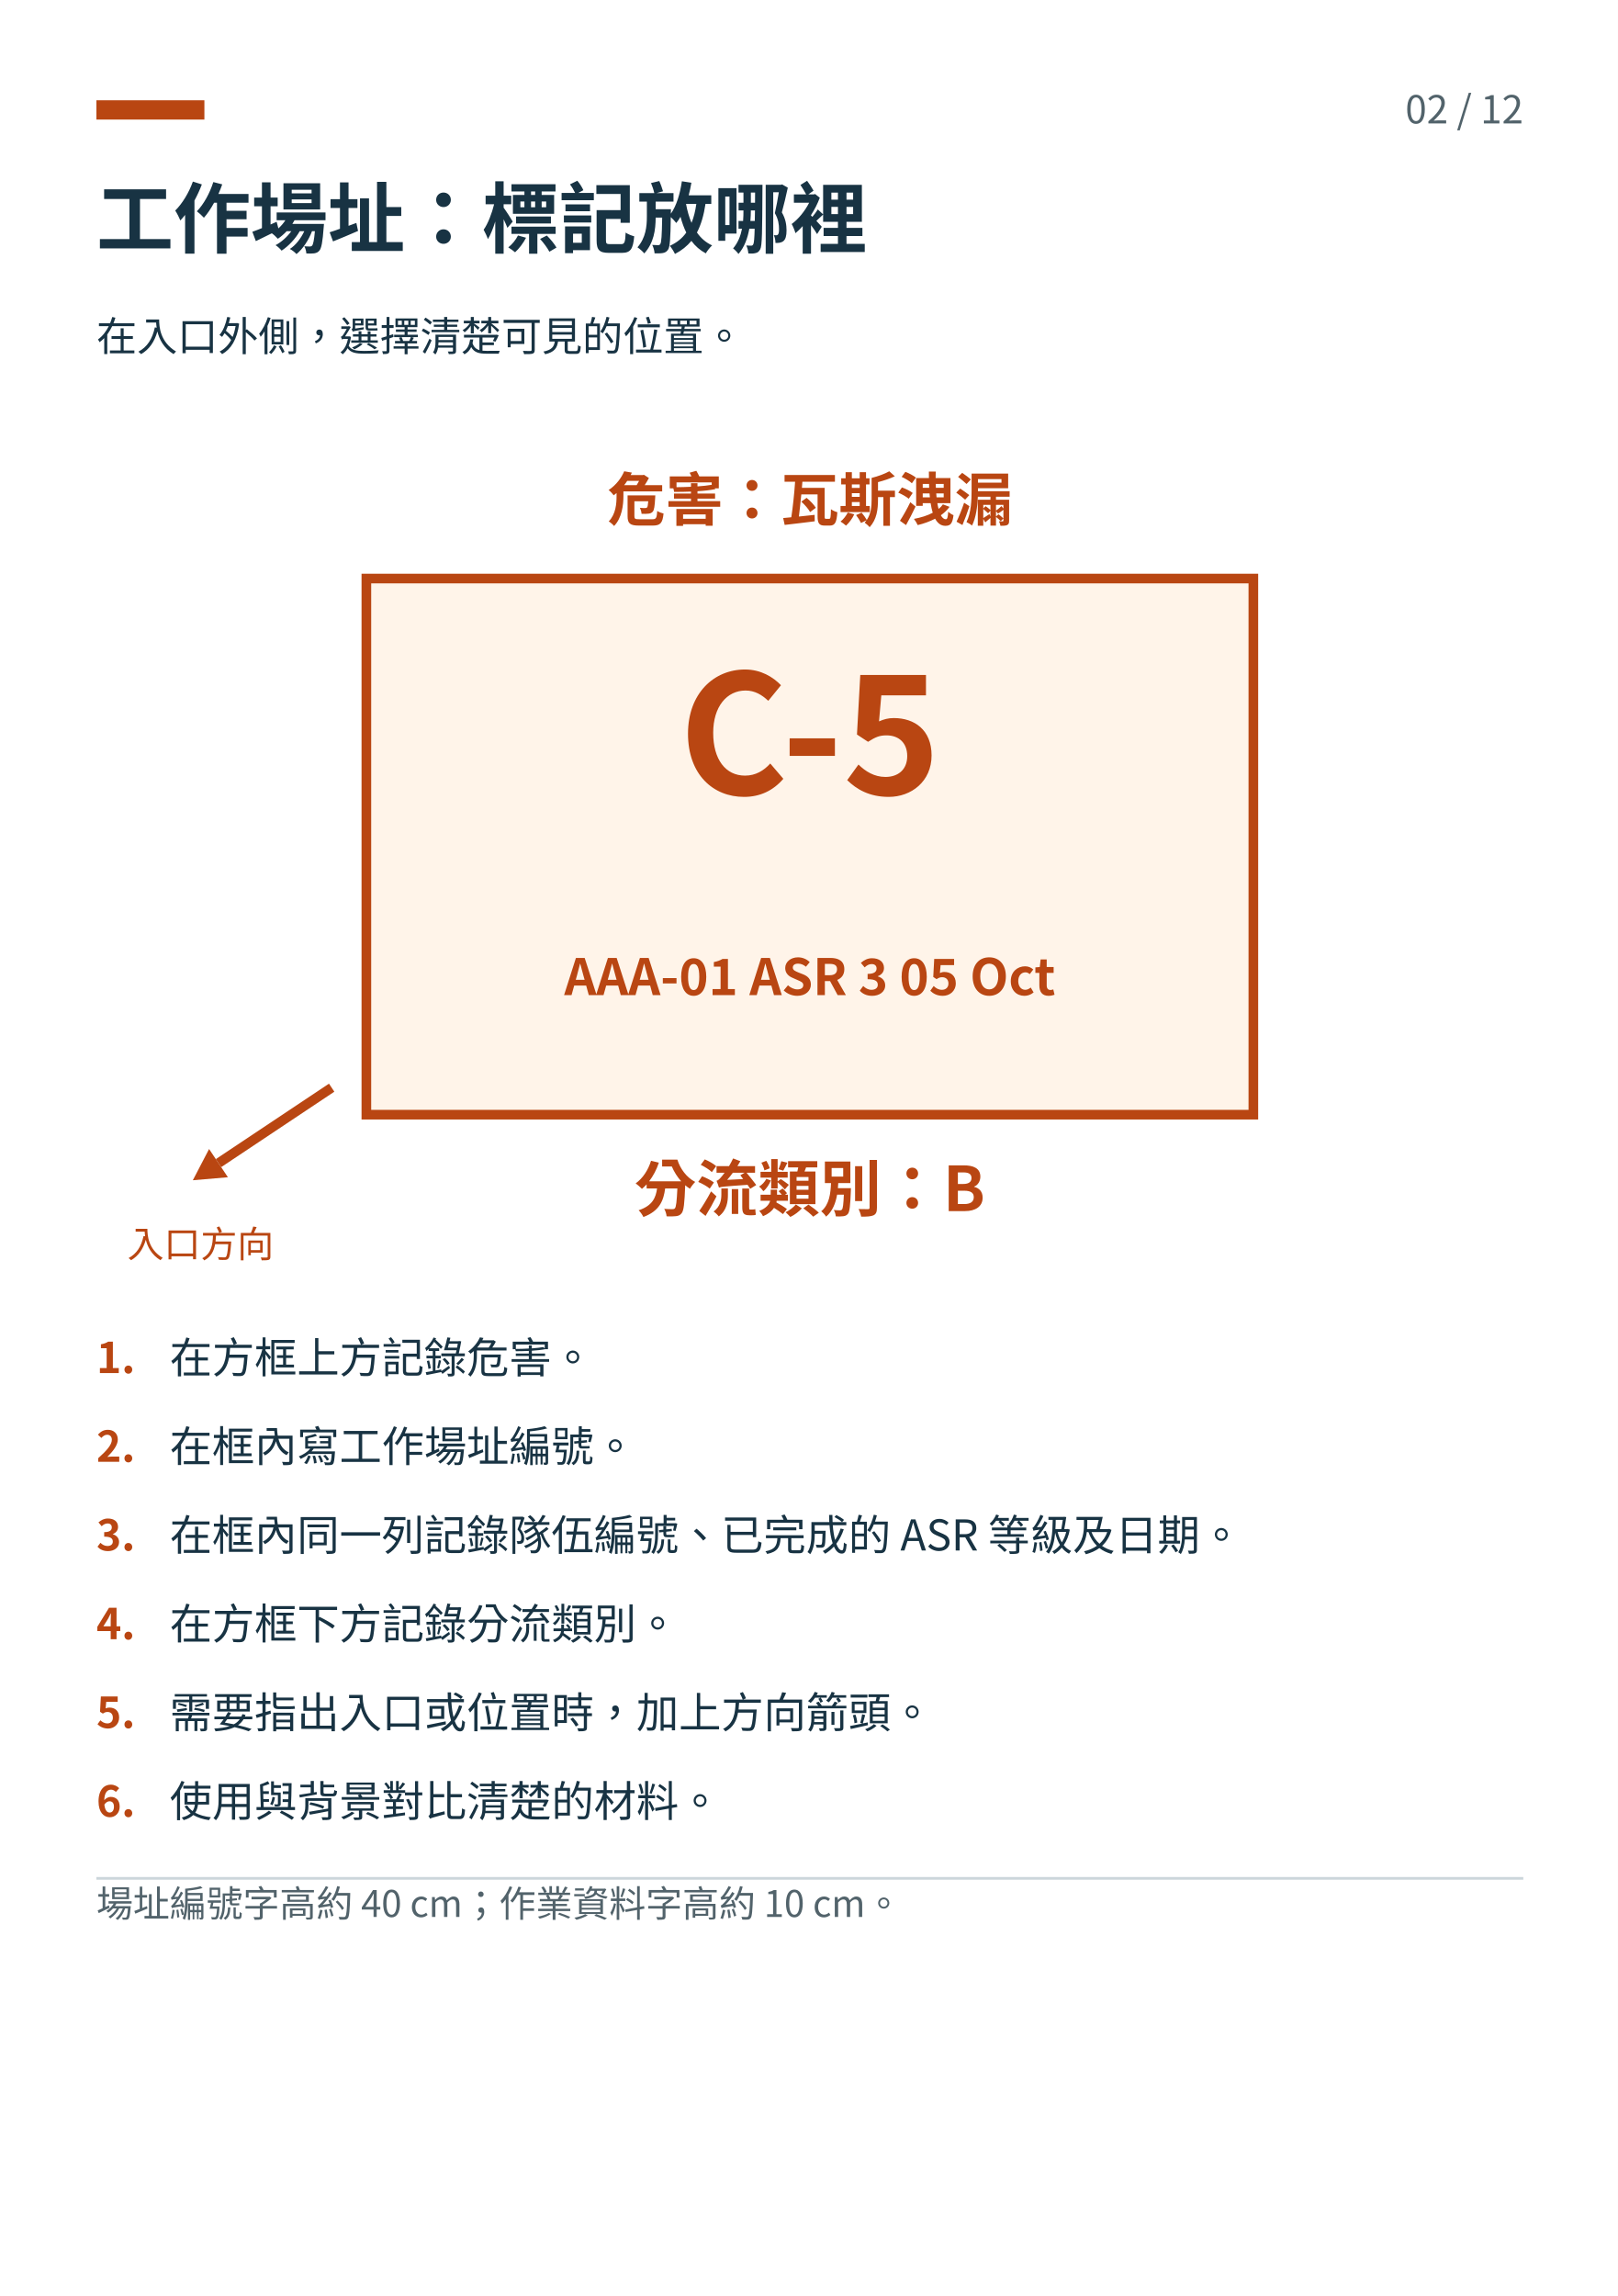
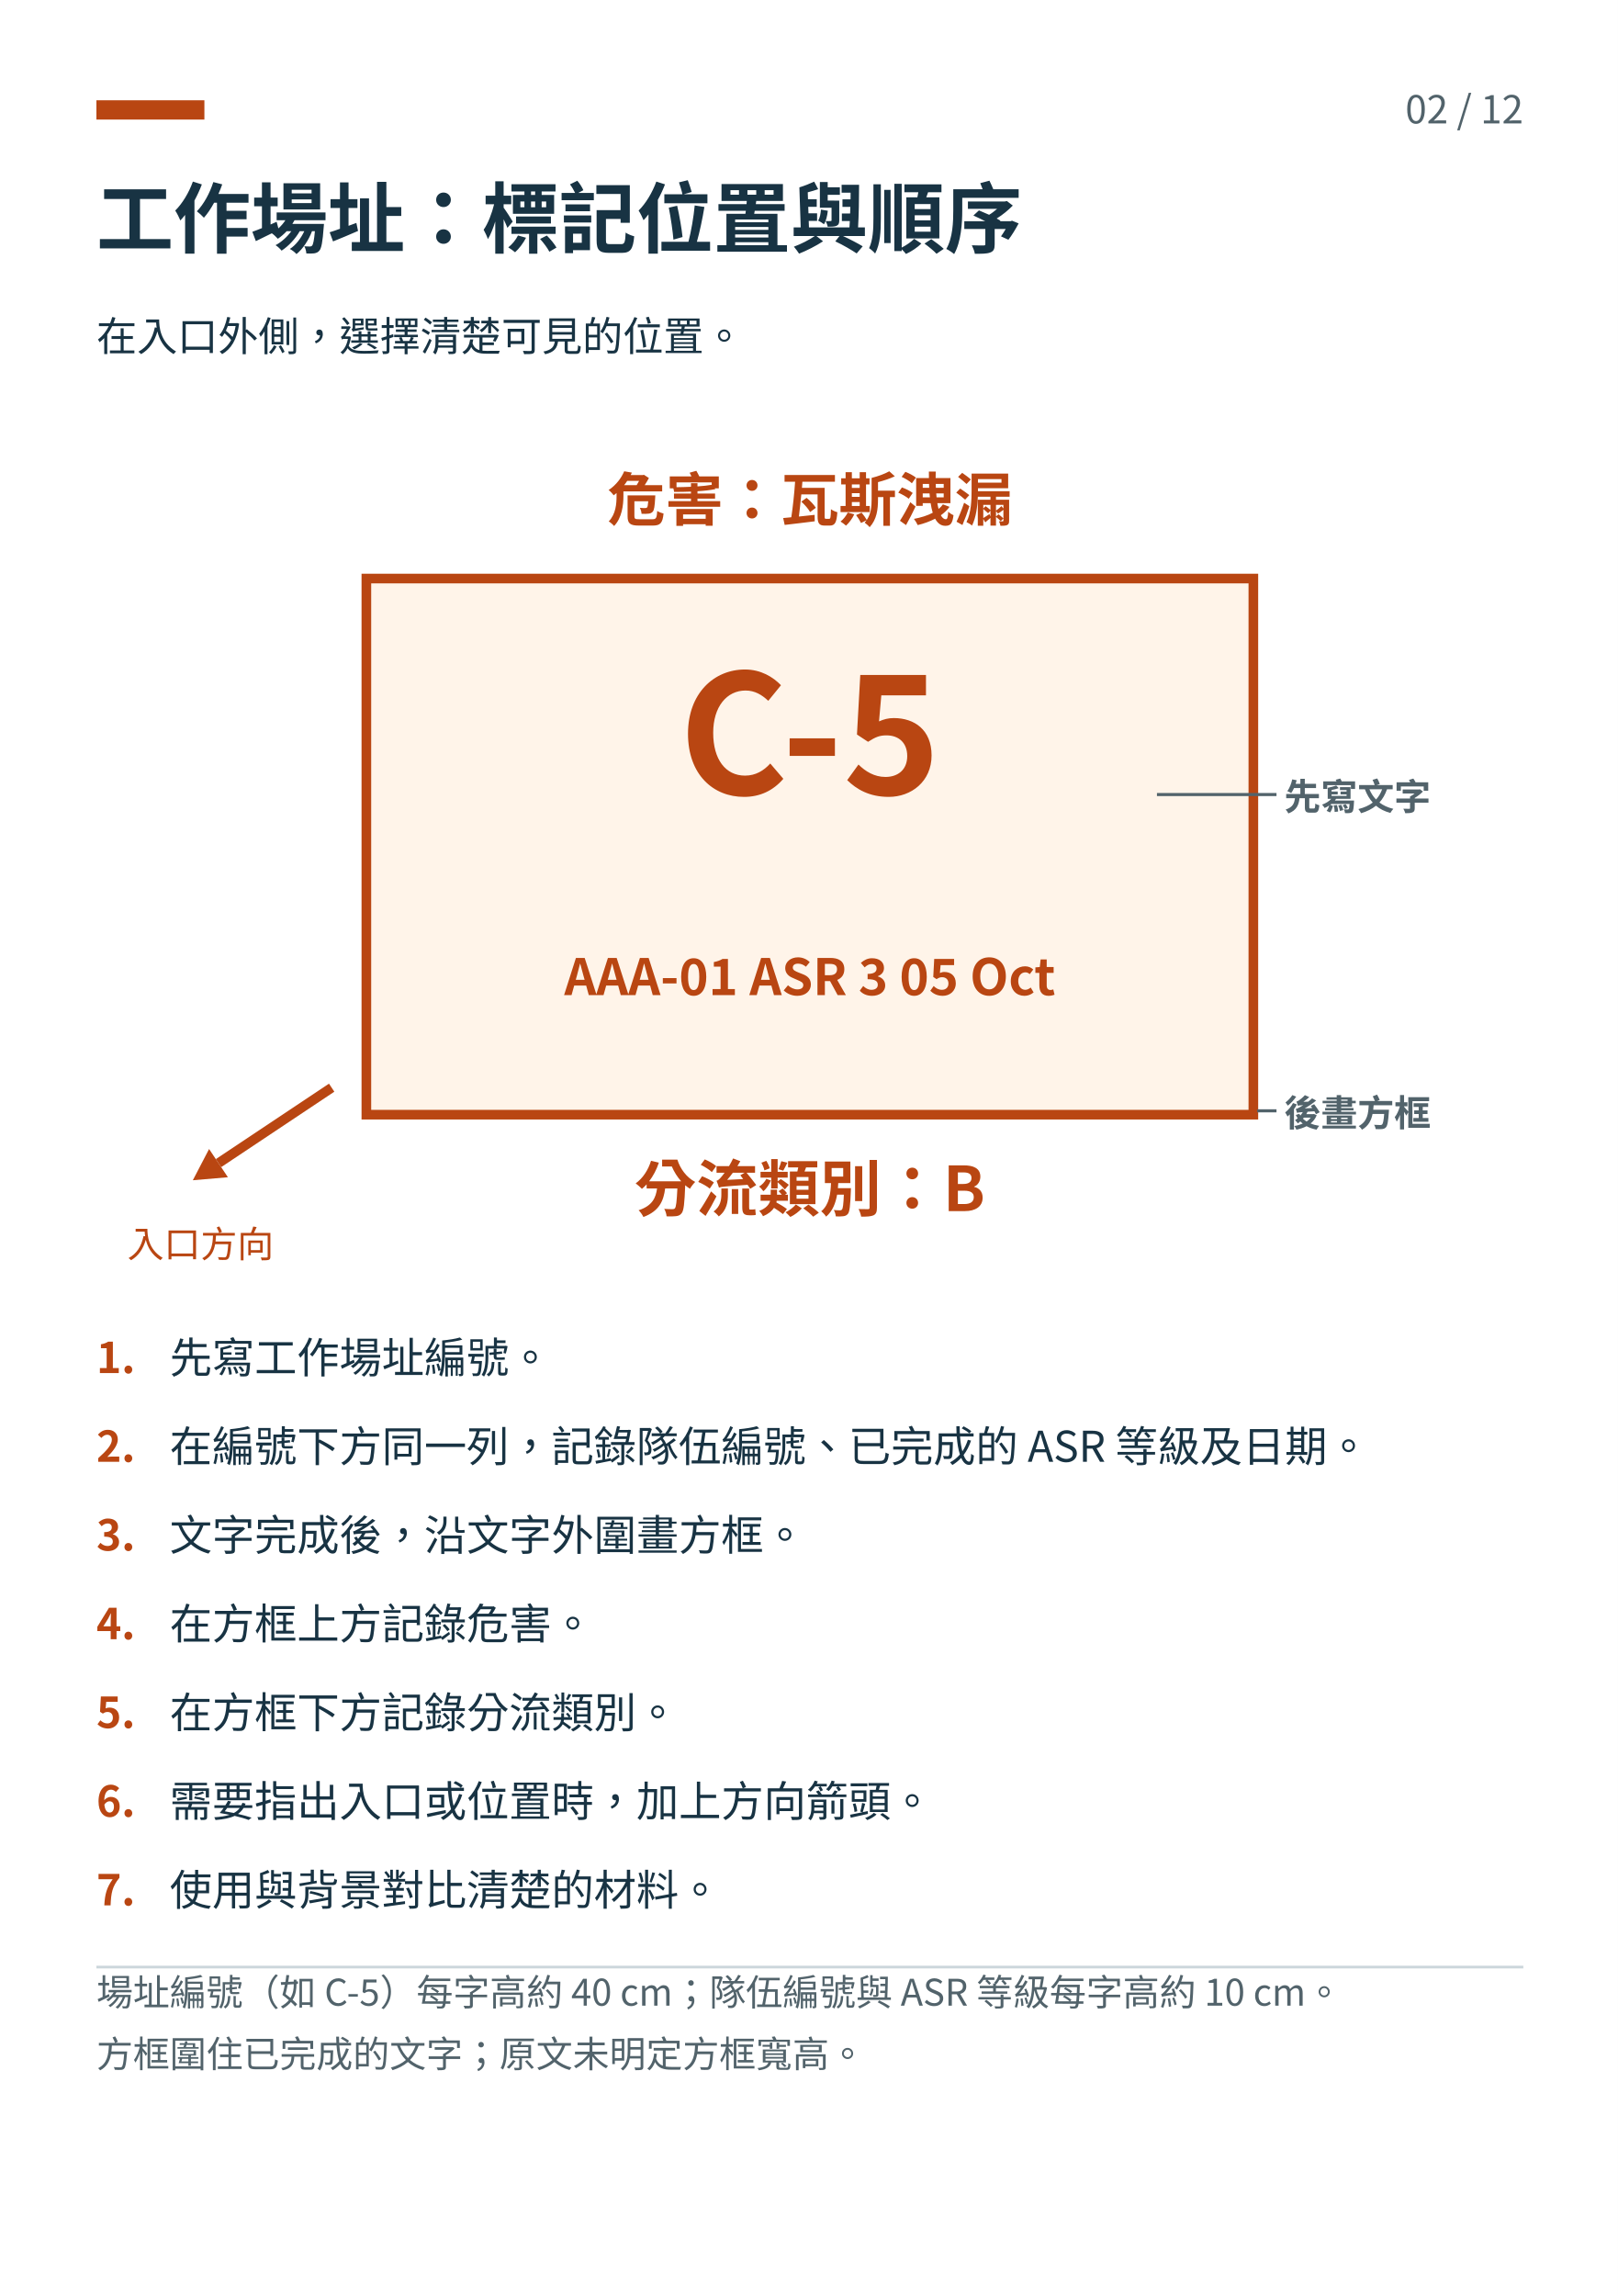
<svg xmlns="http://www.w3.org/2000/svg" width="148mm" height="210mm" viewBox="0 0 419.53 595.28" role="img" aria-labelledby="title">
  <rect x="0" y="0" width="419.53" height="595.28" fill="#ffffff" stroke="none" stroke-width="1" />
  <rect x="25" y="26" width="28" height="5" fill="#b94612" stroke="none" stroke-width="1" />
  <text x="395" y="32" font-family="Microsoft JhengHei, Noto Sans CJK TC, sans-serif" font-size="10" font-weight="400" fill="#52636b" text-anchor="end">02 / 12</text>
-   <text x="25" y="64" font-family="Microsoft JhengHei, Noto Sans CJK TC, sans-serif" font-size="20" font-weight="700" fill="#183343" text-anchor="start">工作場址：標記放哪裡</text>
+   <text x="25" y="64" font-family="Microsoft JhengHei, Noto Sans CJK TC, sans-serif" font-size="20" font-weight="700" fill="#183343" text-anchor="start">工作場址：標記位置與順序</text>
  <text x="25" y="91" font-family="Microsoft JhengHei, Noto Sans CJK TC, sans-serif" font-size="10.5" font-weight="400" fill="#183343" text-anchor="start">在入口外側，選擇清楚可見的位置。</text>
  <text x="210" y="135" font-family="Microsoft JhengHei, Noto Sans CJK TC, sans-serif" font-size="15" font-weight="700" fill="#b94612" text-anchor="middle">危害：瓦斯洩漏</text>
  <rect x="95" y="150" width="230" height="139" fill="#fff4e9" stroke="#b94612" stroke-width="2.5" />
  <text x="210" y="206" font-family="Microsoft JhengHei, Noto Sans CJK TC, sans-serif" font-size="43" font-weight="700" fill="#b94612" text-anchor="middle">C-5</text>
  <text x="210" y="258" font-family="Microsoft JhengHei, Noto Sans CJK TC, sans-serif" font-size="13" font-weight="700" fill="#b94612" text-anchor="middle">AAA-01   ASR 3   05 Oct</text>
  <text x="210" y="314" font-family="Microsoft JhengHei, Noto Sans CJK TC, sans-serif" font-size="16" font-weight="700" fill="#b94612" text-anchor="middle">分流類別：B</text>
  <line x1="86" y1="282" x2="56.656" y2="301.562" stroke="#b94612" stroke-width="2.5" />
  <polygon points="50,306 54.216,297.901 59.097,305.223" fill="#b94612" stroke="none" stroke-width="1" />
  <text x="52" y="326" font-family="Microsoft JhengHei, Noto Sans CJK TC, sans-serif" font-size="9.5" font-weight="400" fill="#b94612" text-anchor="middle">入口方向</text>
+   <text x="333" y="210" font-family="Microsoft JhengHei, Noto Sans CJK TC, sans-serif" font-size="9.5" font-weight="700" fill="#52636b" text-anchor="start">先寫文字</text>
+   <line x1="331" y1="206" x2="300" y2="206" stroke="#52636b" stroke-width="0.8" />
+   <text x="333" y="292" font-family="Microsoft JhengHei, Noto Sans CJK TC, sans-serif" font-size="9.5" font-weight="700" fill="#52636b" text-anchor="start">後畫方框</text>
+   <line x1="331" y1="288" x2="326" y2="288" stroke="#52636b" stroke-width="0.8" />
  <text x="25" y="356" font-family="Microsoft JhengHei, Noto Sans CJK TC, sans-serif" font-size="11" font-weight="700" fill="#b94612" text-anchor="start">1.</text>
-   <text x="44" y="356" font-family="Microsoft JhengHei, Noto Sans CJK TC, sans-serif" font-size="11" font-weight="400" fill="#183343" text-anchor="start">在方框上方記錄危害。</text>
+   <text x="44" y="356" font-family="Microsoft JhengHei, Noto Sans CJK TC, sans-serif" font-size="11" font-weight="400" fill="#183343" text-anchor="start">先寫工作場址編號。</text>
  <text x="25" y="379" font-family="Microsoft JhengHei, Noto Sans CJK TC, sans-serif" font-size="11" font-weight="700" fill="#b94612" text-anchor="start">2.</text>
-   <text x="44" y="379" font-family="Microsoft JhengHei, Noto Sans CJK TC, sans-serif" font-size="11" font-weight="400" fill="#183343" text-anchor="start">在框內寫工作場址編號。</text>
+   <text x="44" y="379" font-family="Microsoft JhengHei, Noto Sans CJK TC, sans-serif" font-size="11" font-weight="400" fill="#183343" text-anchor="start">在編號下方同一列，記錄隊伍編號、已完成的 ASR 等級及日期。</text>
  <text x="25" y="402" font-family="Microsoft JhengHei, Noto Sans CJK TC, sans-serif" font-size="11" font-weight="700" fill="#b94612" text-anchor="start">3.</text>
-   <text x="44" y="402" font-family="Microsoft JhengHei, Noto Sans CJK TC, sans-serif" font-size="11" font-weight="400" fill="#183343" text-anchor="start">在框內同一列記錄隊伍編號、已完成的 ASR 等級及日期。</text>
+   <text x="44" y="402" font-family="Microsoft JhengHei, Noto Sans CJK TC, sans-serif" font-size="11" font-weight="400" fill="#183343" text-anchor="start">文字完成後，沿文字外圍畫方框。</text>
  <text x="25" y="425" font-family="Microsoft JhengHei, Noto Sans CJK TC, sans-serif" font-size="11" font-weight="700" fill="#b94612" text-anchor="start">4.</text>
-   <text x="44" y="425" font-family="Microsoft JhengHei, Noto Sans CJK TC, sans-serif" font-size="11" font-weight="400" fill="#183343" text-anchor="start">在方框下方記錄分流類別。</text>
+   <text x="44" y="425" font-family="Microsoft JhengHei, Noto Sans CJK TC, sans-serif" font-size="11" font-weight="400" fill="#183343" text-anchor="start">在方框上方記錄危害。</text>
  <text x="25" y="448" font-family="Microsoft JhengHei, Noto Sans CJK TC, sans-serif" font-size="11" font-weight="700" fill="#b94612" text-anchor="start">5.</text>
-   <text x="44" y="448" font-family="Microsoft JhengHei, Noto Sans CJK TC, sans-serif" font-size="11" font-weight="400" fill="#183343" text-anchor="start">需要指出入口或位置時，加上方向箭頭。</text>
+   <text x="44" y="448" font-family="Microsoft JhengHei, Noto Sans CJK TC, sans-serif" font-size="11" font-weight="400" fill="#183343" text-anchor="start">在方框下方記錄分流類別。</text>
  <text x="25" y="471" font-family="Microsoft JhengHei, Noto Sans CJK TC, sans-serif" font-size="11" font-weight="700" fill="#b94612" text-anchor="start">6.</text>
-   <text x="44" y="471" font-family="Microsoft JhengHei, Noto Sans CJK TC, sans-serif" font-size="11" font-weight="400" fill="#183343" text-anchor="start">使用與背景對比清楚的材料。</text>
-   <line x1="25" y1="487" x2="395" y2="487" stroke="#ccd6db" stroke-width="0.7" />
-   <text x="25" y="497" font-family="Microsoft JhengHei, Noto Sans CJK TC, sans-serif" font-size="9.5" font-weight="400" fill="#52636b" text-anchor="start">場址編號字高約 40 cm；作業資料字高約 10 cm。</text>
+   <text x="44" y="471" font-family="Microsoft JhengHei, Noto Sans CJK TC, sans-serif" font-size="11" font-weight="400" fill="#183343" text-anchor="start">需要指出入口或位置時，加上方向箭頭。</text>
+   <text x="25" y="494" font-family="Microsoft JhengHei, Noto Sans CJK TC, sans-serif" font-size="11" font-weight="700" fill="#b94612" text-anchor="start">7.</text>
+   <text x="44" y="494" font-family="Microsoft JhengHei, Noto Sans CJK TC, sans-serif" font-size="11" font-weight="400" fill="#183343" text-anchor="start">使用與背景對比清楚的材料。</text>
+   <line x1="25" y1="510" x2="395" y2="510" stroke="#ccd6db" stroke-width="0.7" />
+   <text x="25" y="520" font-family="Microsoft JhengHei, Noto Sans CJK TC, sans-serif" font-size="9.5" font-weight="400" fill="#52636b" text-anchor="start">場址編號（如 C-5）每字高約 40 cm；隊伍編號與 ASR 等級每字高約 10 cm。</text>
+   <text x="25" y="536" font-family="Microsoft JhengHei, Noto Sans CJK TC, sans-serif" font-size="9.5" font-weight="400" fill="#52636b" text-anchor="start">方框圍住已完成的文字；原文未明定方框寬高。</text>
</svg>
